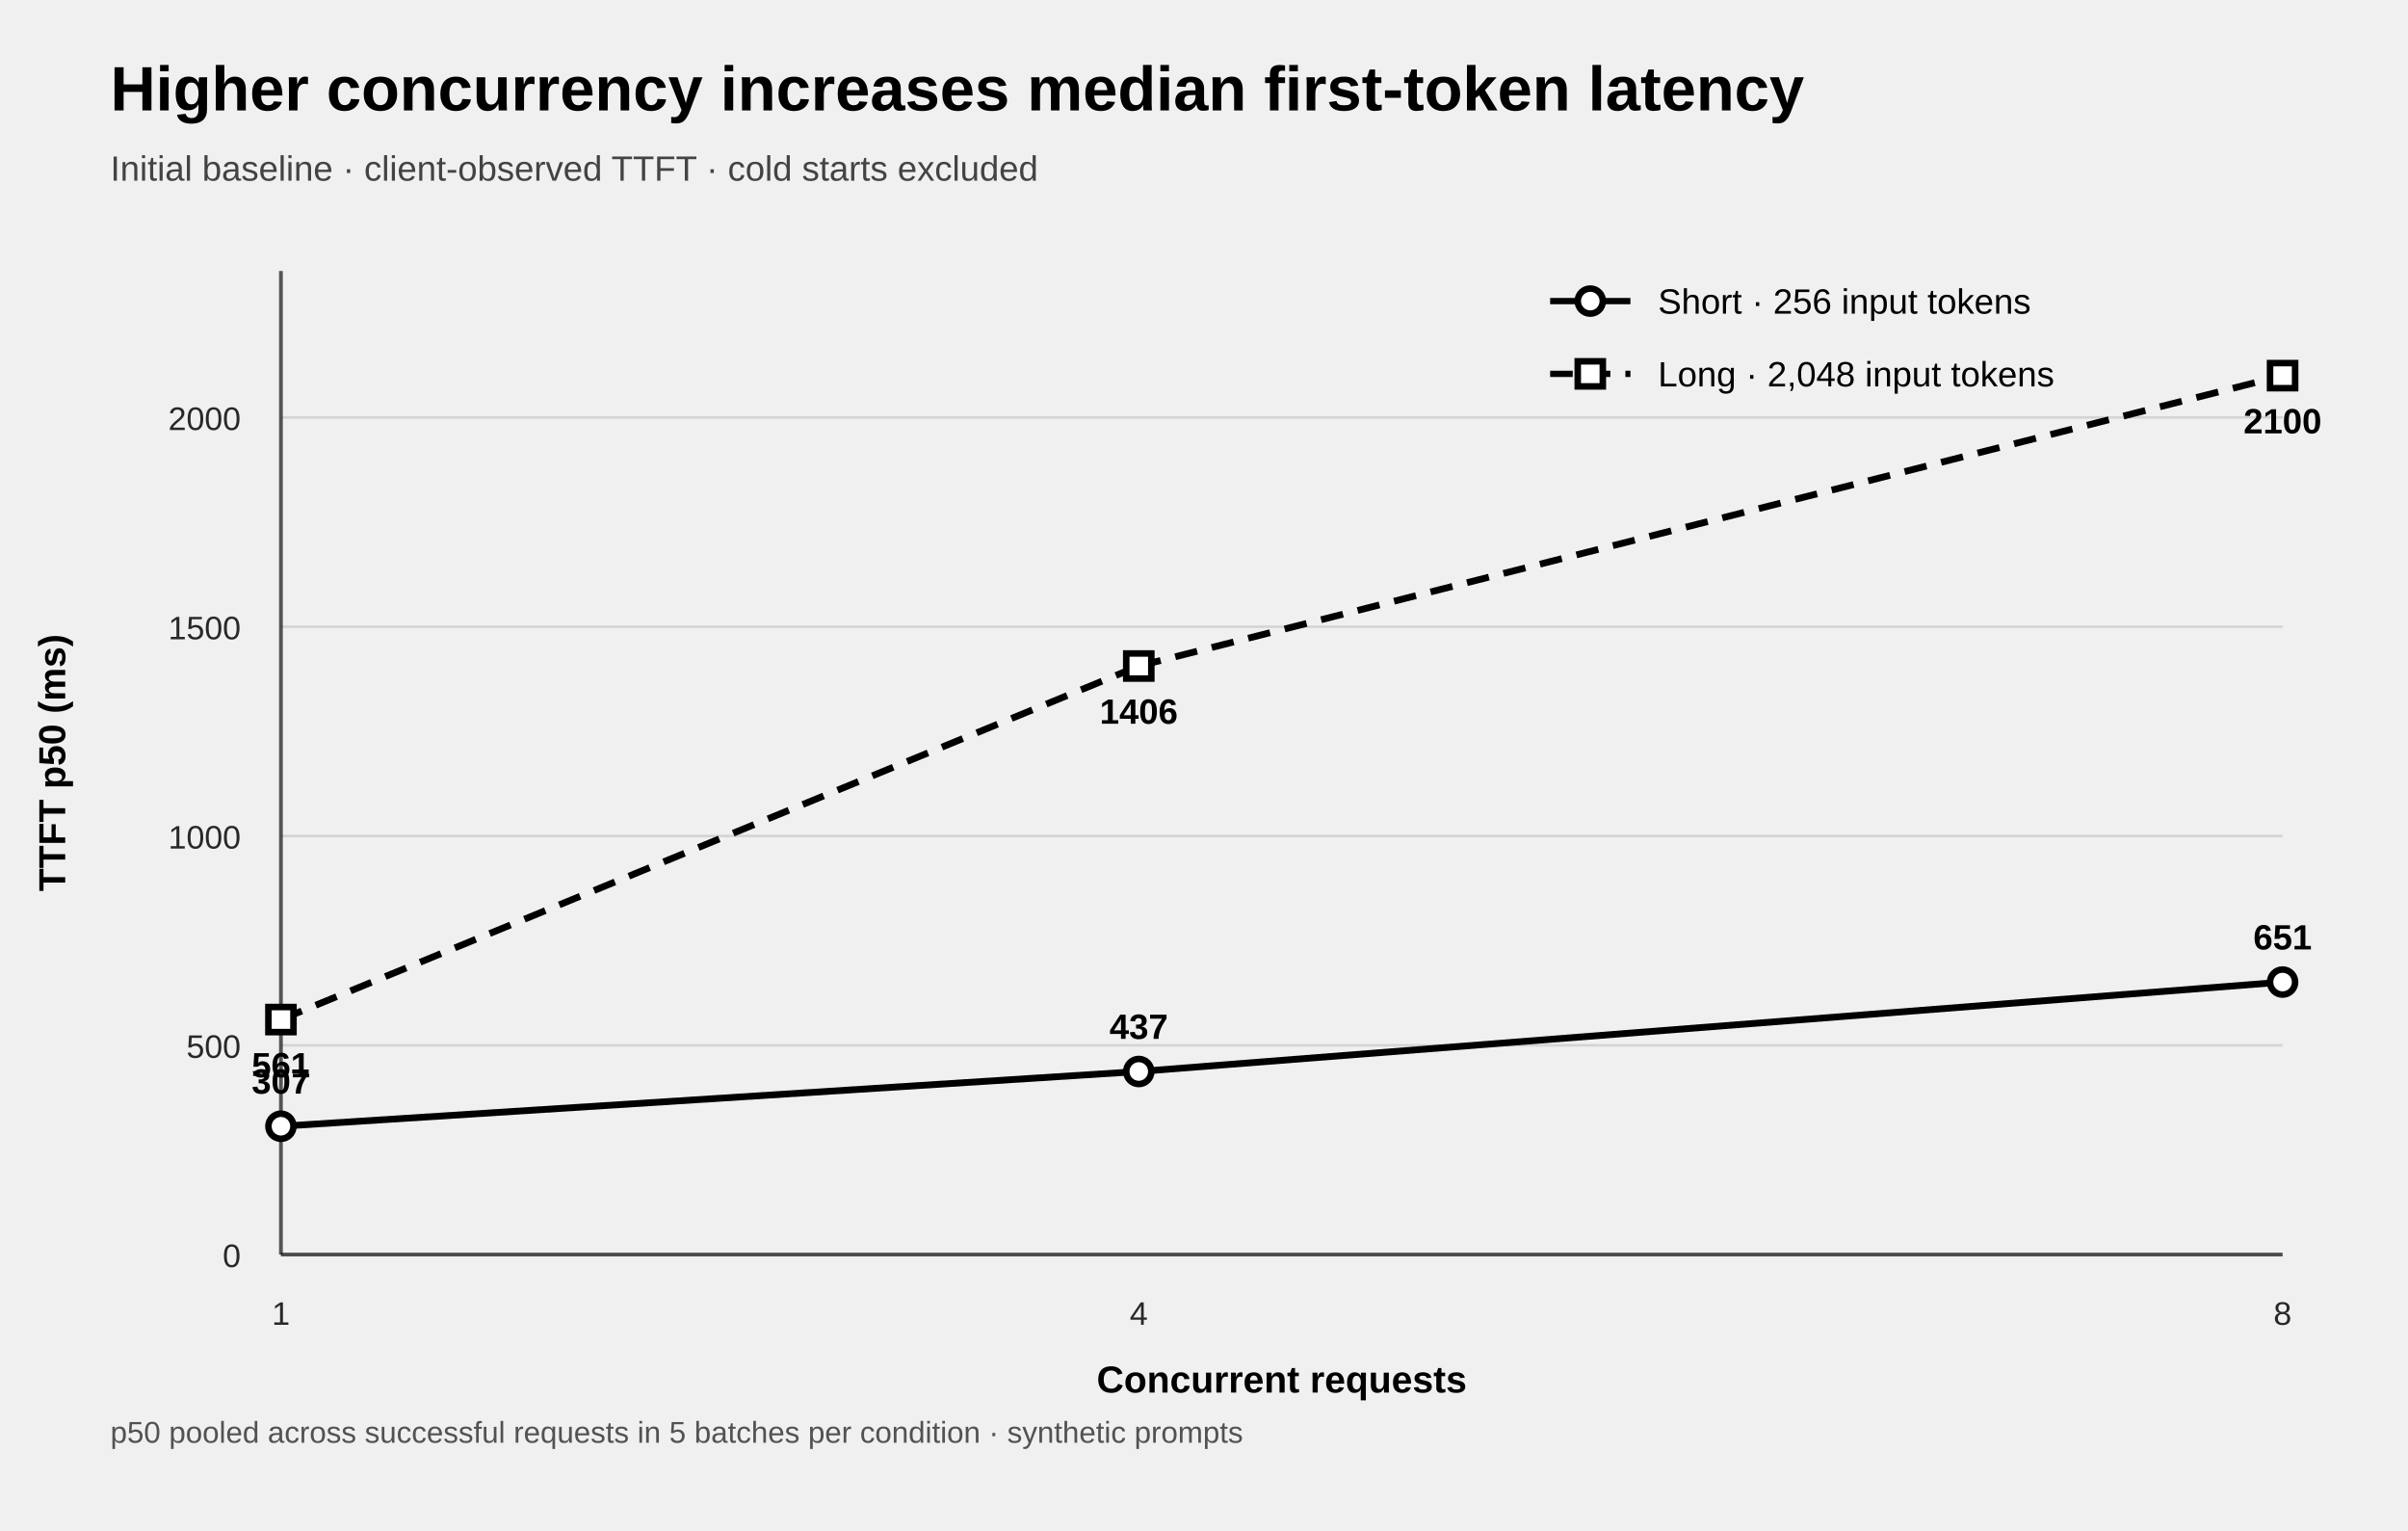
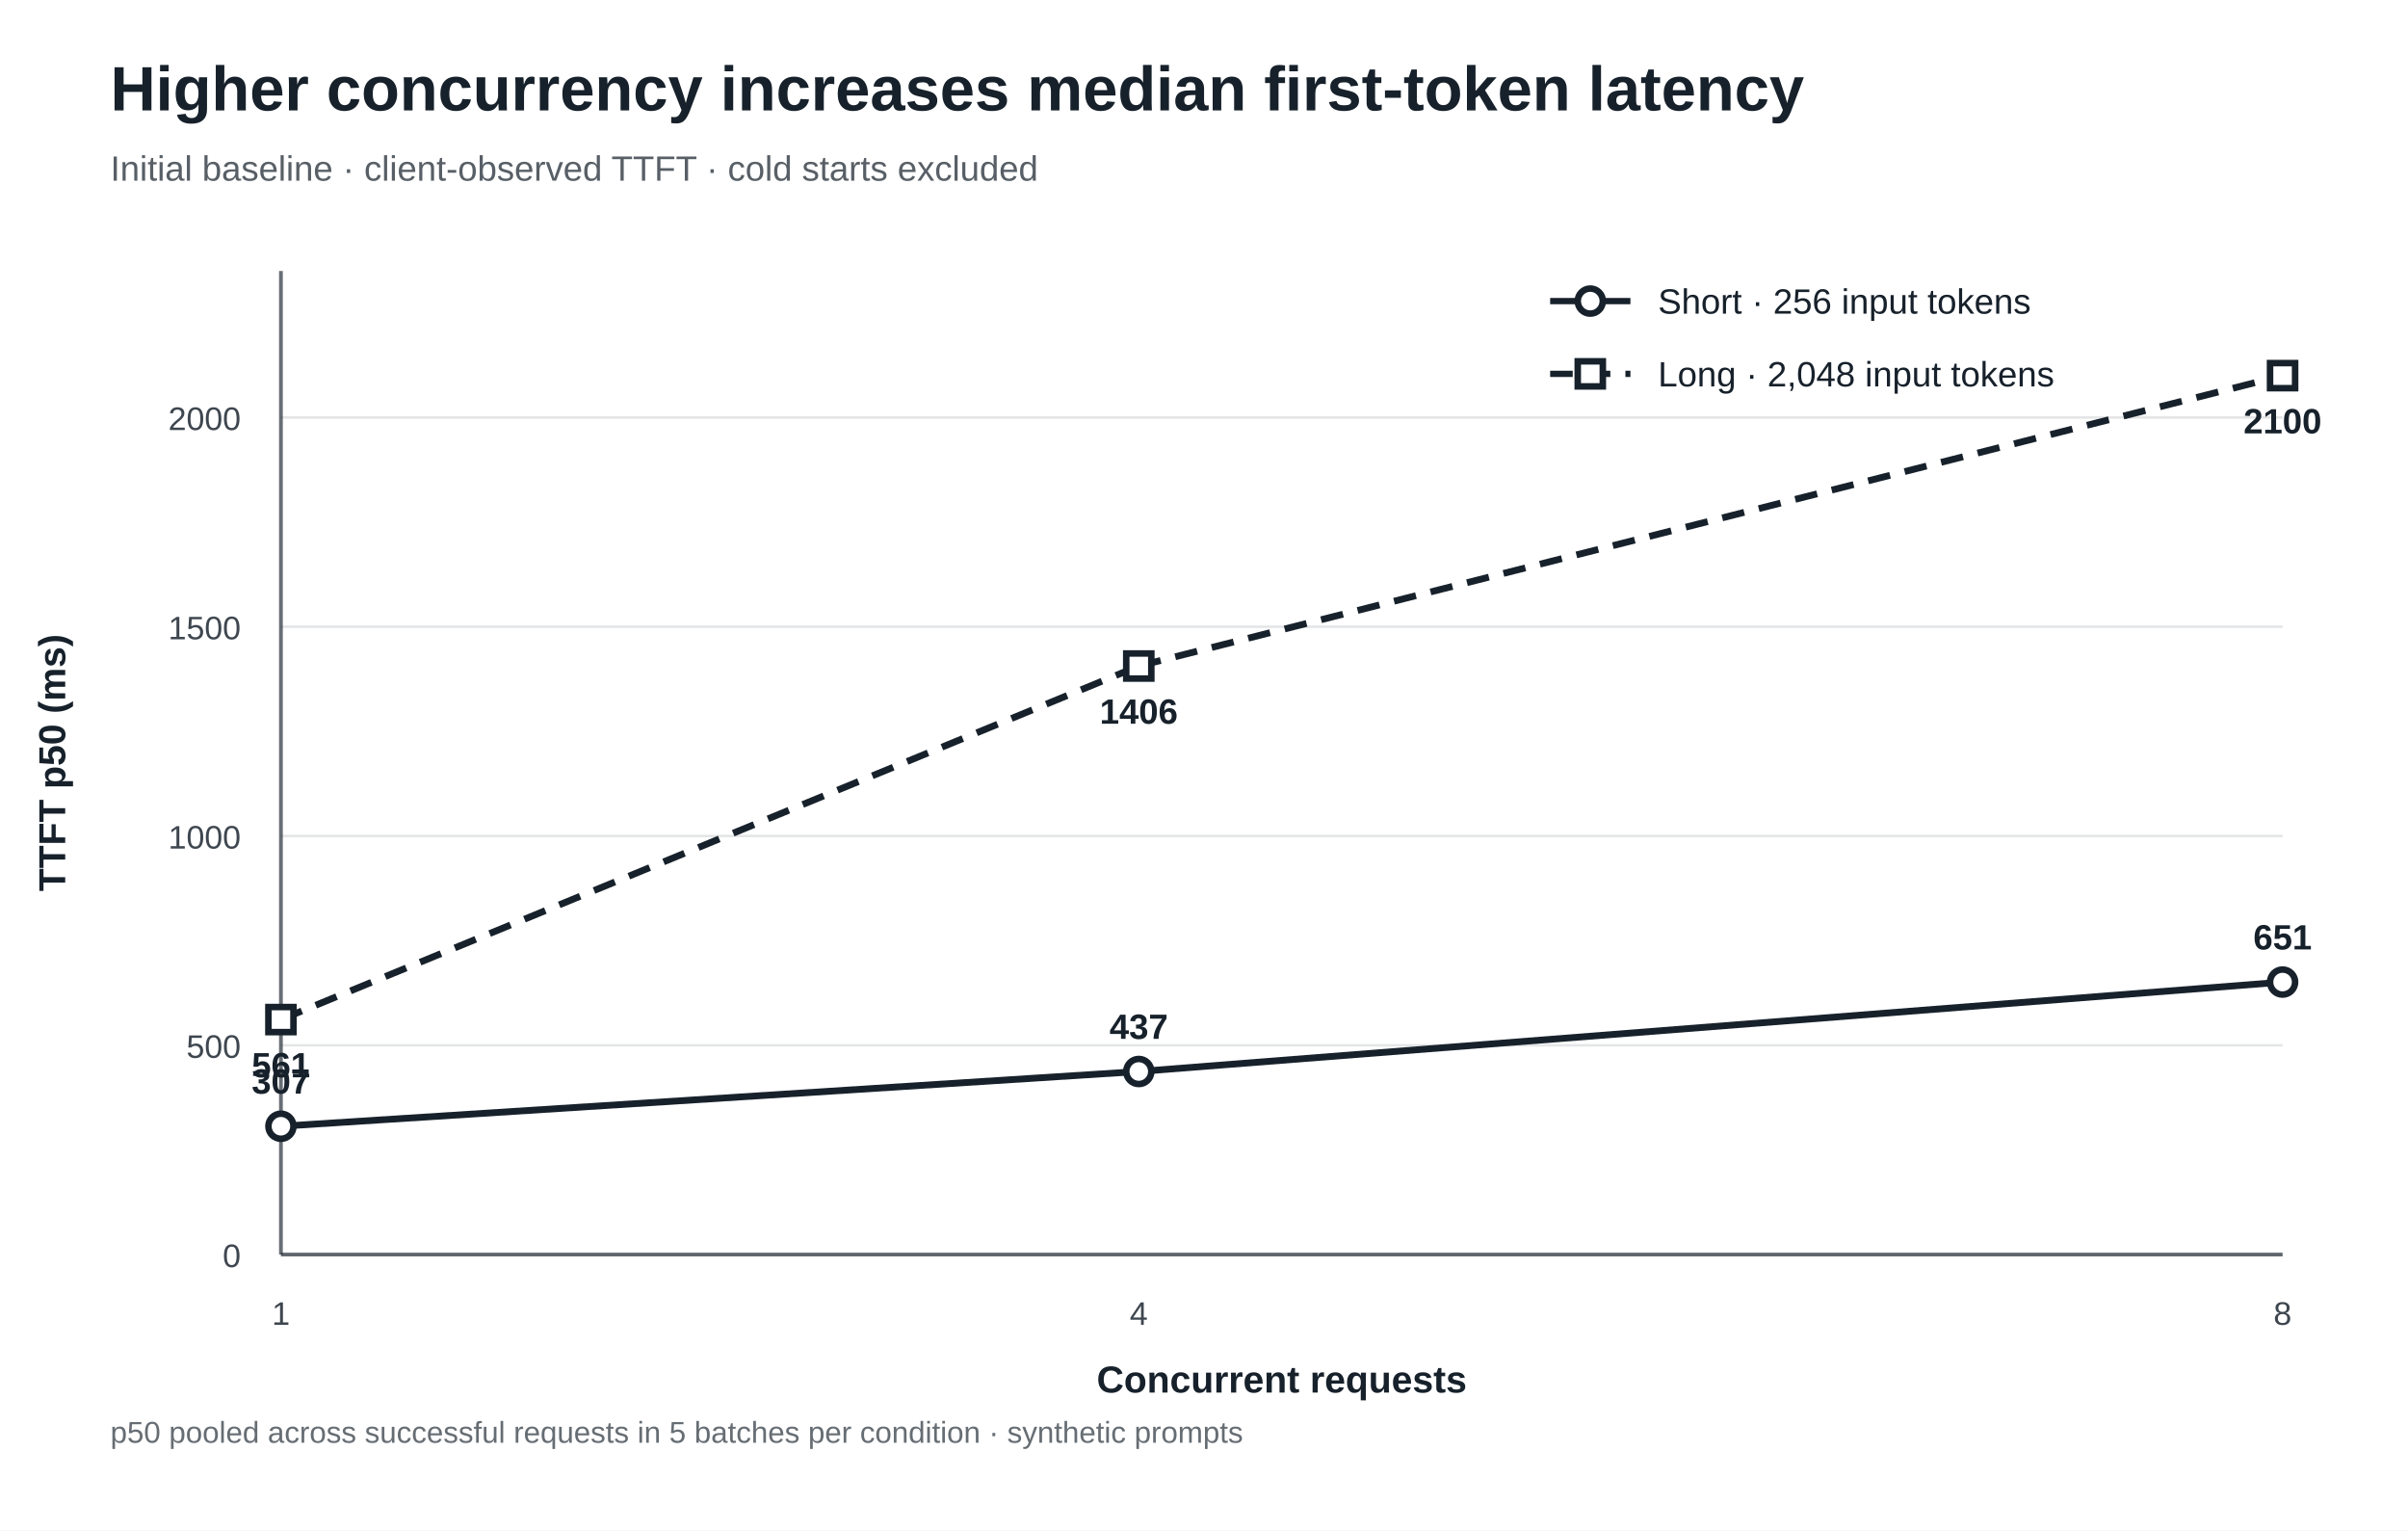
- <svg xmlns="http://www.w3.org/2000/svg" width="960" height="610" viewBox="0 0 960 610" role="img" aria-label="Higher concurrency increases median first-token latency">
+ <svg xmlns="http://www.w3.org/2000/svg" width="960" height="610" viewBox="0 0 960 610" role="img" aria-label="Higher concurrency increases median first-token latency" style="color:#17212b">
+   <rect x="0" y="0" width="100%" height="100%" fill="#ffffff" />
  <style>text{font-family:Arial,Helvetica,sans-serif;fill:currentColor}.title{font-size:25px;font-weight:700}.subtitle{font-size:14px;opacity:.72}.footnote{font-size:12px;opacity:.66}.tick{font-size:13px;opacity:.83}.axislabel{font-size:15px;font-weight:600}.legend{font-size:14px}.value{font-size:14px;font-weight:600}</style>
  <text x="44.00" y="44.00" class="title">Higher concurrency increases median first-token latency</text>
  <text x="44.00" y="72.00" class="subtitle">Initial baseline · client-observed TTFT · cold starts excluded</text>
  <text x="44.00" y="575.00" class="footnote">p50 pooled across successful requests in 5 batches per condition · synthetic prompts</text>
  <line x1="112.00" y1="500.00" x2="910.00" y2="500.00" stroke="currentColor" fill="none" stroke-width="1" opacity="0.12" />
  <text x="96.00" y="505.00" class="tick" text-anchor="end">0</text>
  <line x1="112.00" y1="416.60" x2="910.00" y2="416.60" stroke="currentColor" fill="none" stroke-width="1" opacity="0.12" />
  <text x="96.00" y="421.60" class="tick" text-anchor="end">500</text>
  <line x1="112.00" y1="333.19" x2="910.00" y2="333.19" stroke="currentColor" fill="none" stroke-width="1" opacity="0.12" />
  <text x="96.00" y="338.19" class="tick" text-anchor="end">1000</text>
  <line x1="112.00" y1="249.79" x2="910.00" y2="249.79" stroke="currentColor" fill="none" stroke-width="1" opacity="0.12" />
  <text x="96.00" y="254.79" class="tick" text-anchor="end">1500</text>
  <line x1="112.00" y1="166.38" x2="910.00" y2="166.38" stroke="currentColor" fill="none" stroke-width="1" opacity="0.12" />
  <text x="96.00" y="171.38" class="tick" text-anchor="end">2000</text>
  <line x1="112.00" y1="108.00" x2="112.00" y2="500.00" stroke="currentColor" fill="none" stroke-width="1.5" opacity="0.65" />
  <line x1="112.00" y1="500.00" x2="910.00" y2="500.00" stroke="currentColor" fill="none" stroke-width="1.5" opacity="0.65" />
  <text x="112.00" y="528.00" class="tick" text-anchor="middle">1</text>
  <text x="454.00" y="528.00" class="tick" text-anchor="middle">4</text>
  <text x="910.00" y="528.00" class="tick" text-anchor="middle">8</text>
  <text x="511.00" y="555.00" class="axislabel" text-anchor="middle">Concurrent requests</text>
  <text x="26.00" y="304.00" class="axislabel" text-anchor="middle" transform="rotate(-90 26.00 304.00)">TTFT p50 (ms)</text>
  <line x1="112.00" y1="448.86" x2="454.00" y2="427.04" stroke="currentColor" fill="none" stroke-width="2.7" opacity="1" />
  <line x1="454.00" y1="427.04" x2="910.00" y2="391.40" stroke="currentColor" fill="none" stroke-width="2.7" opacity="1" />
  <circle cx="112.00" cy="448.86" r="5" fill="white" stroke="currentColor" stroke-width="2.6" />
  <circle cx="454.00" cy="427.04" r="5" fill="white" stroke="currentColor" stroke-width="2.6" />
  <circle cx="910.00" cy="391.40" r="5" fill="white" stroke="currentColor" stroke-width="2.6" />
  <text x="112.00" y="435.86" class="value" text-anchor="middle">307</text>
  <text x="454.00" y="414.04" class="value" text-anchor="middle">437</text>
  <text x="910.00" y="378.40" class="value" text-anchor="middle">651</text>
  <line x1="112.00" y1="406.35" x2="454.00" y2="265.44" stroke="currentColor" fill="none" stroke-width="2.7" opacity="1" stroke-dasharray="9 6" />
  <line x1="454.00" y1="265.44" x2="910.00" y2="149.71" stroke="currentColor" fill="none" stroke-width="2.7" opacity="1" stroke-dasharray="9 6" />
  <rect x="107.00" y="401.35" width="10" height="10" fill="white" stroke="currentColor" stroke-width="2.6" />
  <rect x="449.00" y="260.44" width="10" height="10" fill="white" stroke="currentColor" stroke-width="2.6" />
  <rect x="905.00" y="144.71" width="10" height="10" fill="white" stroke="currentColor" stroke-width="2.6" />
  <text x="112.00" y="429.35" class="value" text-anchor="middle">561</text>
  <text x="454.00" y="288.44" class="value" text-anchor="middle">1406</text>
  <text x="910.00" y="172.71" class="value" text-anchor="middle">2100</text>
  <line x1="618.00" y1="120.00" x2="650.00" y2="120.00" stroke="currentColor" fill="none" stroke-width="2.5" opacity="1" />
  <circle cx="634.00" cy="120.00" r="5" fill="white" stroke="currentColor" stroke-width="2.6" />
  <text x="661.00" y="125.00" class="legend">Short · 256 input tokens</text>
  <line x1="618.00" y1="149.00" x2="650.00" y2="149.00" stroke="currentColor" fill="none" stroke-width="2.5" opacity="1" stroke-dasharray="9 6" />
  <rect x="629.00" y="144.00" width="10" height="10" fill="white" stroke="currentColor" stroke-width="2.6" />
  <text x="661.00" y="154.00" class="legend">Long · 2,048 input tokens</text>
</svg>
